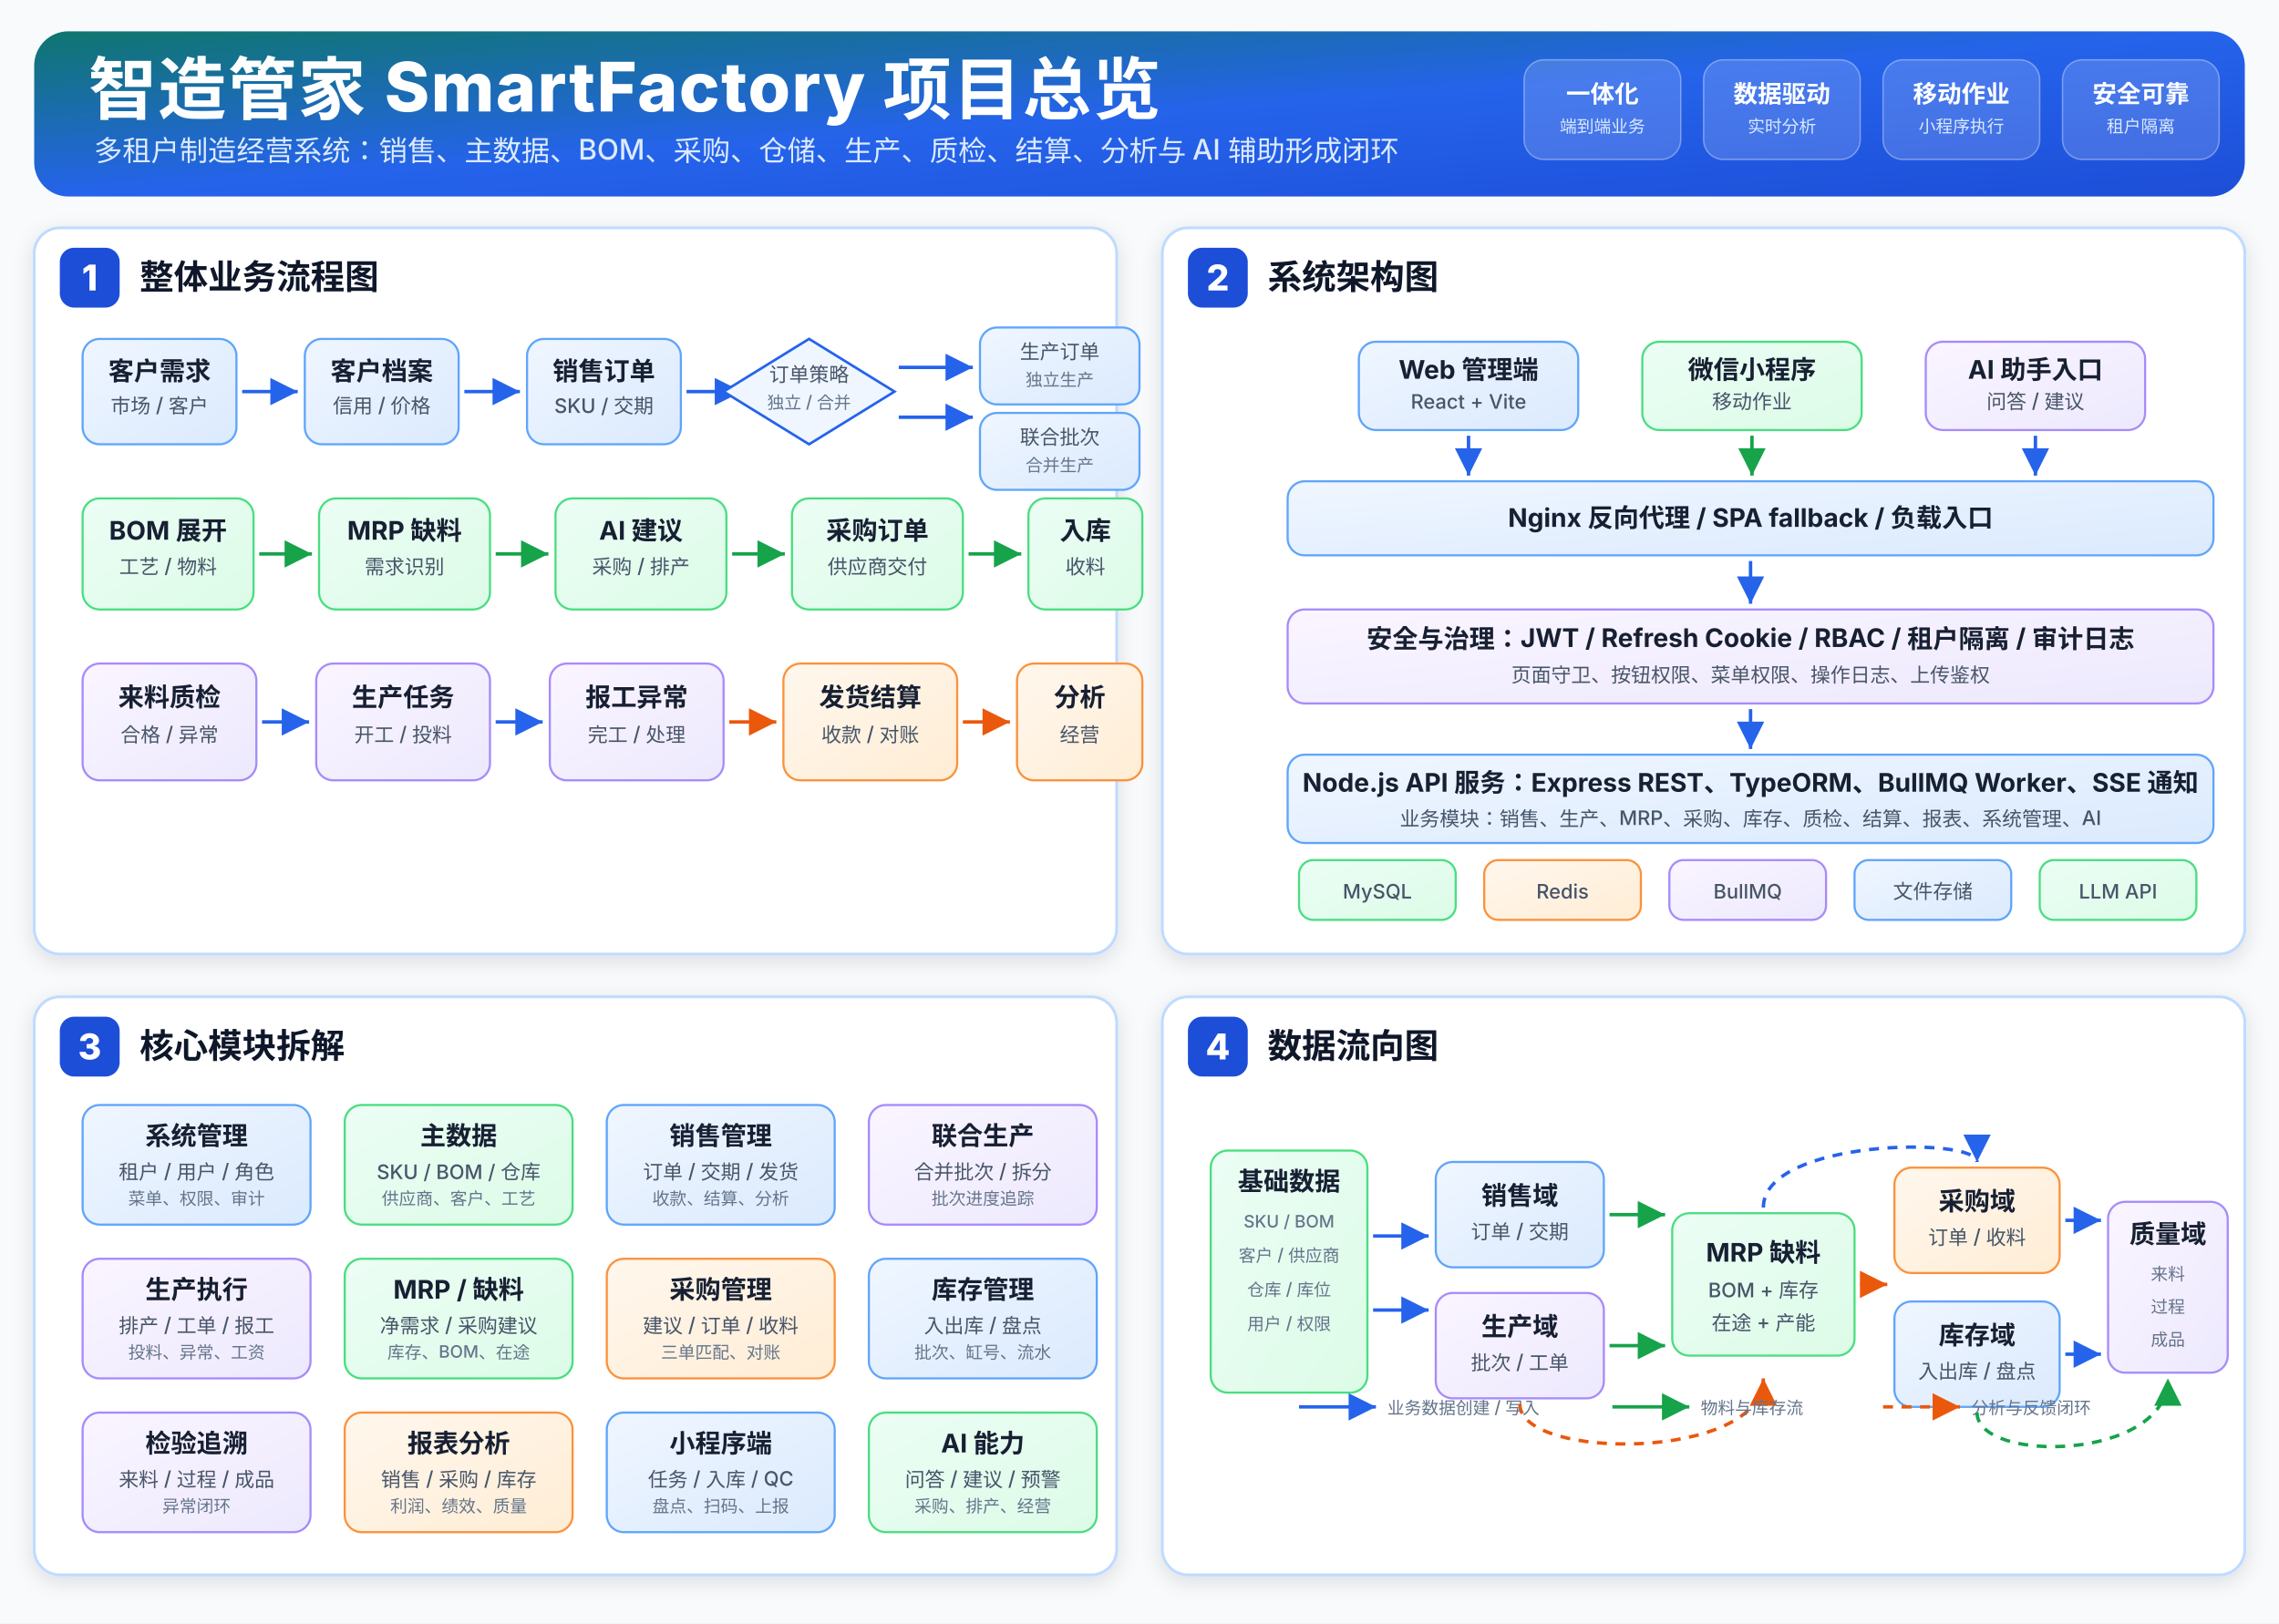
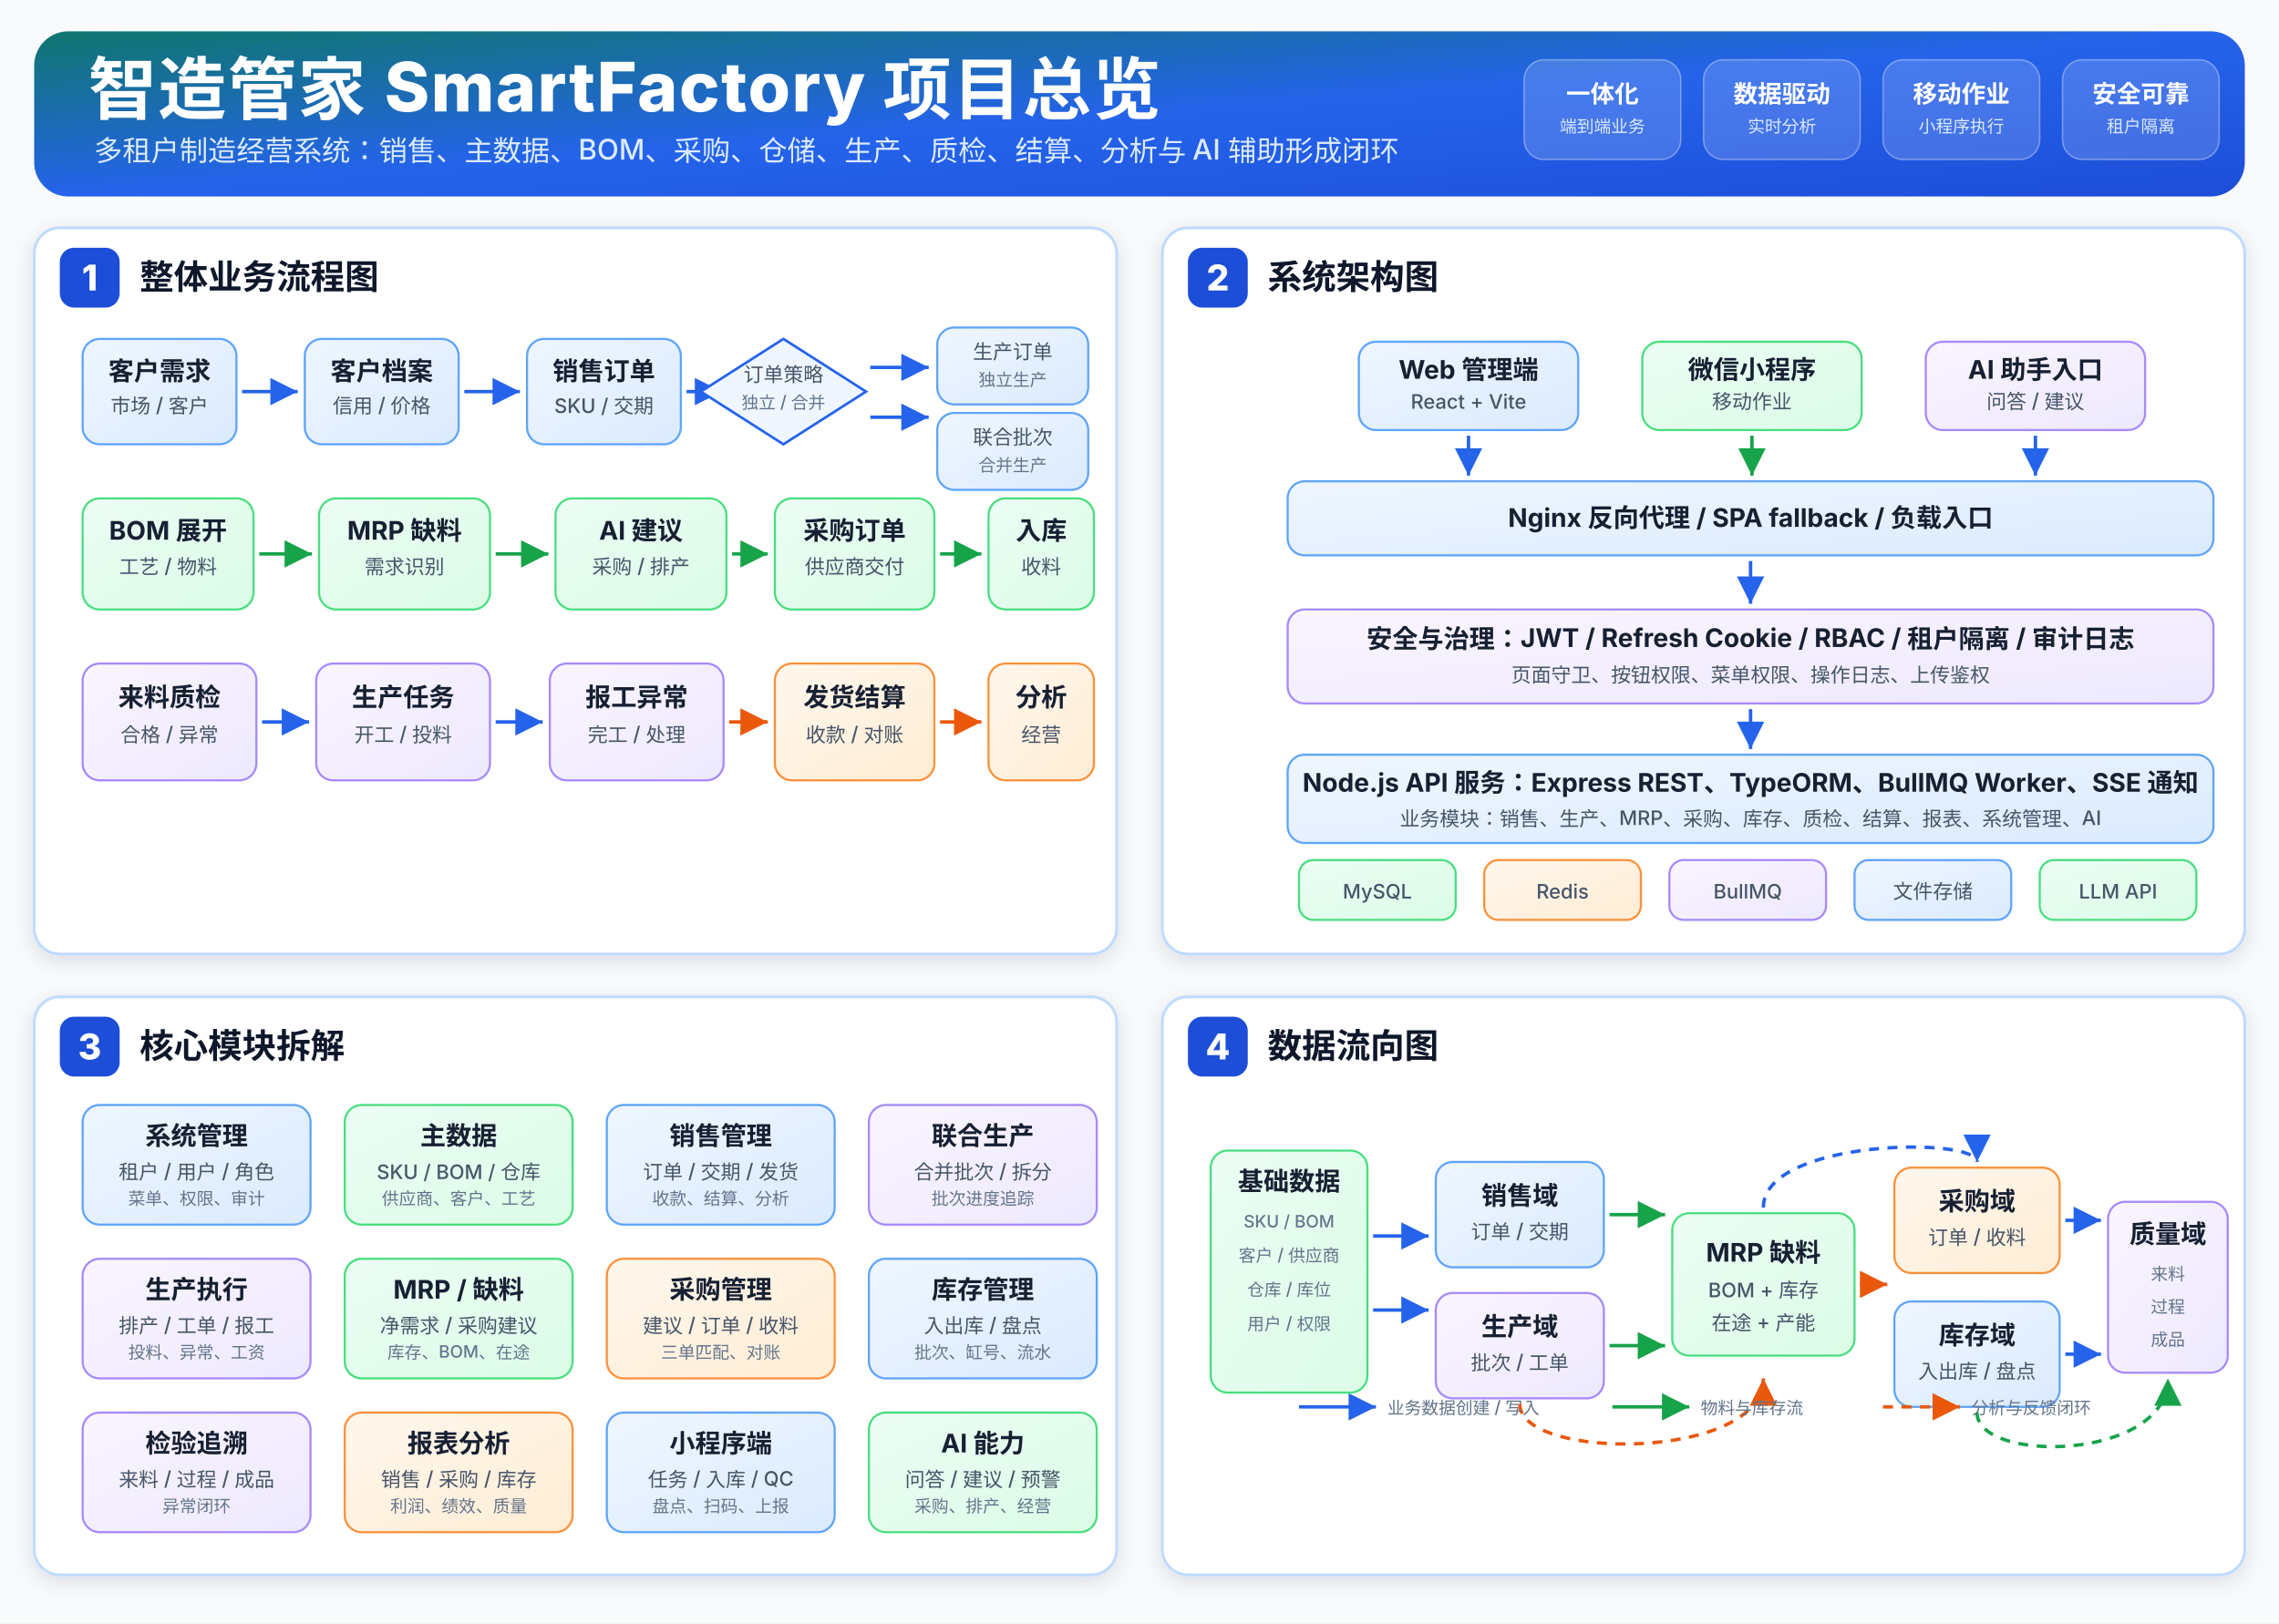
<svg xmlns="http://www.w3.org/2000/svg" width="1600" height="1140" viewBox="0 0 1600 1140" role="img" aria-labelledby="title desc">
  <defs>
    <linearGradient id="headerGradient" x1="0" x2="1" y1="0" y2="1">
      <stop offset="0%" stop-color="#0f766e" />
      <stop offset="50%" stop-color="#2563eb" />
      <stop offset="100%" stop-color="#1d4ed8" />
    </linearGradient>
    <linearGradient id="blueFill" x1="0" x2="1" y1="0" y2="1">
      <stop offset="0%" stop-color="#eff6ff" />
      <stop offset="100%" stop-color="#dbeafe" />
    </linearGradient>
    <linearGradient id="greenFill" x1="0" x2="1" y1="0" y2="1">
      <stop offset="0%" stop-color="#ecfdf5" />
      <stop offset="100%" stop-color="#dcfce7" />
    </linearGradient>
    <linearGradient id="orangeFill" x1="0" x2="1" y1="0" y2="1">
      <stop offset="0%" stop-color="#fff7ed" />
      <stop offset="100%" stop-color="#ffedd5" />
    </linearGradient>
    <linearGradient id="purpleFill" x1="0" x2="1" y1="0" y2="1">
      <stop offset="0%" stop-color="#faf5ff" />
      <stop offset="100%" stop-color="#ede9fe" />
    </linearGradient>
    <filter id="softShadow" x="-10%" y="-10%" width="120%" height="120%">
      <feDropShadow dx="0" dy="4" stdDeviation="7" flood-color="#0f172a" flood-opacity="0.12" />
    </filter>
    <marker id="arrowBlue" markerWidth="12" markerHeight="12" refX="10" refY="6" orient="auto" markerUnits="strokeWidth">
      <path d="M2,2 L10,6 L2,10 Z" fill="#2563eb" />
    </marker>
    <marker id="arrowGreen" markerWidth="12" markerHeight="12" refX="10" refY="6" orient="auto" markerUnits="strokeWidth">
      <path d="M2,2 L10,6 L2,10 Z" fill="#16a34a" />
    </marker>
    <marker id="arrowOrange" markerWidth="12" markerHeight="12" refX="10" refY="6" orient="auto" markerUnits="strokeWidth">
      <path d="M2,2 L10,6 L2,10 Z" fill="#ea580c" />
    </marker>
    <style>
      .bg { fill: #f8fafc; }
      .header { fill: url(#headerGradient); }
      .panel { fill: #ffffff; stroke: #bfdbfe; stroke-width: 2; filter: url(#softShadow); }
      .sectionTag { fill: #1d4ed8; }
      .sectionTitle { font: 700 24px -apple-system, BlinkMacSystemFont, "Segoe UI", sans-serif; fill: #0f172a; }
      .title { font: 800 48px -apple-system, BlinkMacSystemFont, "Segoe UI", sans-serif; fill: #ffffff; letter-spacing: 1px; }
      .subtitle { font: 500 20px -apple-system, BlinkMacSystemFont, "Segoe UI", sans-serif; fill: #dbeafe; }
      .pill { fill: rgba(255,255,255,0.16); stroke: rgba(255,255,255,0.35); stroke-width: 1; }
      .pillText { font: 700 17px -apple-system, BlinkMacSystemFont, "Segoe UI", sans-serif; fill: #ffffff; }
      .pillSub { font: 500 12px -apple-system, BlinkMacSystemFont, "Segoe UI", sans-serif; fill: #dbeafe; }
      .cardText { font: 700 18px -apple-system, BlinkMacSystemFont, "Segoe UI", sans-serif; fill: #172033; }
      .smallText { font: 500 14px -apple-system, BlinkMacSystemFont, "Segoe UI", sans-serif; fill: #475569; }
      .tinyText { font: 500 12px -apple-system, BlinkMacSystemFont, "Segoe UI", sans-serif; fill: #64748b; }
      .num { font: 800 25px -apple-system, BlinkMacSystemFont, "Segoe UI", sans-serif; fill: #ffffff; }
      .blueCard { fill: url(#blueFill); stroke: #60a5fa; stroke-width: 1.5; }
      .greenCard { fill: url(#greenFill); stroke: #4ade80; stroke-width: 1.5; }
      .orangeCard { fill: url(#orangeFill); stroke: #fb923c; stroke-width: 1.5; }
      .purpleCard { fill: url(#purpleFill); stroke: #a78bfa; stroke-width: 1.5; }
      .lineBlue { stroke: #2563eb; stroke-width: 2.4; fill: none; marker-end: url(#arrowBlue); }
      .lineGreen { stroke: #16a34a; stroke-width: 2.4; fill: none; marker-end: url(#arrowGreen); }
      .lineOrange { stroke: #ea580c; stroke-width: 2.4; fill: none; marker-end: url(#arrowOrange); }
      .dashed { stroke-dasharray: 7 6; }
      .icon { font: 800 24px -apple-system, BlinkMacSystemFont, "Segoe UI", sans-serif; fill: #1d4ed8; }
    </style>
  </defs>
  <rect class="bg" width="1600" height="1140" />
  <rect class="header" x="24" y="22" width="1552" height="116" rx="24" />
  <text class="title" x="62" y="80">智造管家 SmartFactory 项目总览</text>
  <text class="subtitle" x="66" y="113">多租户制造经营系统：销售、主数据、BOM、采购、仓储、生产、质检、结算、分析与 AI 辅助形成闭环</text>
  <g transform="translate(1070 42)">
    <rect class="pill" x="0" y="0" width="110" height="70" rx="14" />
    <text class="pillText" x="55" y="30" text-anchor="middle">一体化</text>
    <text class="pillSub" x="55" y="51" text-anchor="middle">端到端业务</text>
    <rect class="pill" x="126" y="0" width="110" height="70" rx="14" />
    <text class="pillText" x="181" y="30" text-anchor="middle">数据驱动</text>
    <text class="pillSub" x="181" y="51" text-anchor="middle">实时分析</text>
    <rect class="pill" x="252" y="0" width="110" height="70" rx="14" />
    <text class="pillText" x="307" y="30" text-anchor="middle">移动作业</text>
    <text class="pillSub" x="307" y="51" text-anchor="middle">小程序执行</text>
    <rect class="pill" x="378" y="0" width="110" height="70" rx="14" />
    <text class="pillText" x="433" y="30" text-anchor="middle">安全可靠</text>
    <text class="pillSub" x="433" y="51" text-anchor="middle">租户隔离</text>
  </g>
  <g transform="translate(24 160)">
    <rect class="panel" x="0" y="0" width="760" height="510" rx="18" />
    <rect class="sectionTag" x="18" y="14" width="42" height="42" rx="10" />
    <text class="num" x="39" y="44" text-anchor="middle">1</text>
    <text class="sectionTitle" x="74" y="43">整体业务流程图</text>
    <g transform="translate(34 78)">
      <rect class="blueCard" x="0" y="0" width="108" height="74" rx="12" />
      <text class="cardText" x="54" y="29" text-anchor="middle">客户需求</text>
      <text class="smallText" x="54" y="52" text-anchor="middle">市场 / 客户</text>
      <line class="lineBlue" x1="112" y1="37" x2="151" y2="37" />
      <rect class="blueCard" x="156" y="0" width="108" height="74" rx="12" />
      <text class="cardText" x="210" y="29" text-anchor="middle">客户档案</text>
      <text class="smallText" x="210" y="52" text-anchor="middle">信用 / 价格</text>
      <line class="lineBlue" x1="268" y1="37" x2="307" y2="37" />
      <rect class="blueCard" x="312" y="0" width="108" height="74" rx="12" />
      <text class="cardText" x="366" y="29" text-anchor="middle">销售订单</text>
      <text class="smallText" x="366" y="52" text-anchor="middle">SKU / 交期</text>
-       <line class="lineBlue" x1="424" y1="37" x2="463" y2="37" />
-       <polygon points="510,0 570,37 510,74 450,37" fill="#eff6ff" stroke="#2563eb" stroke-width="1.8" />
-       <text class="smallText" x="510" y="30" text-anchor="middle">订单策略</text>
-       <text class="tinyText" x="510" y="49" text-anchor="middle">独立 / 合并</text>
-       <line class="lineBlue" x1="573" y1="20" x2="625" y2="20" />
-       <line class="lineBlue" x1="573" y1="55" x2="625" y2="55" />
-       <rect class="blueCard" x="630" y="-8" width="112" height="54" rx="12" />
-       <text class="smallText" x="686" y="14" text-anchor="middle">生产订单</text>
-       <text class="tinyText" x="686" y="33" text-anchor="middle">独立生产</text>
-       <rect class="blueCard" x="630" y="52" width="112" height="54" rx="12" />
-       <text class="smallText" x="686" y="74" text-anchor="middle">联合批次</text>
-       <text class="tinyText" x="686" y="93" text-anchor="middle">合并生产</text>
+       <line class="lineBlue" x1="424" y1="37" x2="449" y2="37" />
+       <polygon points="492,0 550,37 492,74 434,37" fill="#eff6ff" stroke="#2563eb" stroke-width="1.8" />
+       <text class="smallText" x="492" y="30" text-anchor="middle">订单策略</text>
+       <text class="tinyText" x="492" y="49" text-anchor="middle">独立 / 合并</text>
+       <line class="lineBlue" x1="553" y1="20" x2="594" y2="20" />
+       <line class="lineBlue" x1="553" y1="55" x2="594" y2="55" />
+       <rect class="blueCard" x="600" y="-8" width="106" height="54" rx="12" />
+       <text class="smallText" x="653" y="14" text-anchor="middle">生产订单</text>
+       <text class="tinyText" x="653" y="33" text-anchor="middle">独立生产</text>
+       <rect class="blueCard" x="600" y="52" width="106" height="54" rx="12" />
+       <text class="smallText" x="653" y="74" text-anchor="middle">联合批次</text>
+       <text class="tinyText" x="653" y="93" text-anchor="middle">合并生产</text>
    </g>
    <g transform="translate(34 190)">
      <rect class="greenCard" x="0" y="0" width="120" height="78" rx="12" />
      <text class="cardText" x="60" y="29" text-anchor="middle">BOM 展开</text>
      <text class="smallText" x="60" y="53" text-anchor="middle">工艺 / 物料</text>
      <line class="lineGreen" x1="124" y1="39" x2="161" y2="39" />
      <rect class="greenCard" x="166" y="0" width="120" height="78" rx="12" />
      <text class="cardText" x="226" y="29" text-anchor="middle">MRP 缺料</text>
      <text class="smallText" x="226" y="53" text-anchor="middle">需求识别</text>
      <line class="lineGreen" x1="290" y1="39" x2="327" y2="39" />
      <rect class="greenCard" x="332" y="0" width="120" height="78" rx="12" />
      <text class="cardText" x="392" y="29" text-anchor="middle">AI 建议</text>
      <text class="smallText" x="392" y="53" text-anchor="middle">采购 / 排产</text>
-       <line class="lineGreen" x1="456" y1="39" x2="493" y2="39" />
-       <rect class="greenCard" x="498" y="0" width="120" height="78" rx="12" />
-       <text class="cardText" x="558" y="29" text-anchor="middle">采购订单</text>
-       <text class="smallText" x="558" y="53" text-anchor="middle">供应商交付</text>
-       <line class="lineGreen" x1="622" y1="39" x2="659" y2="39" />
-       <rect class="greenCard" x="664" y="0" width="80" height="78" rx="12" />
-       <text class="cardText" x="704" y="29" text-anchor="middle">入库</text>
-       <text class="smallText" x="704" y="53" text-anchor="middle">收料</text>
+       <line class="lineGreen" x1="456" y1="39" x2="481" y2="39" />
+       <rect class="greenCard" x="486" y="0" width="112" height="78" rx="12" />
+       <text class="cardText" x="542" y="29" text-anchor="middle">采购订单</text>
+       <text class="smallText" x="542" y="53" text-anchor="middle">供应商交付</text>
+       <line class="lineGreen" x1="602" y1="39" x2="631" y2="39" />
+       <rect class="greenCard" x="636" y="0" width="74" height="78" rx="12" />
+       <text class="cardText" x="673" y="29" text-anchor="middle">入库</text>
+       <text class="smallText" x="673" y="53" text-anchor="middle">收料</text>
    </g>
    <g transform="translate(34 306)">
      <rect class="purpleCard" x="0" y="0" width="122" height="82" rx="12" />
      <text class="cardText" x="61" y="30" text-anchor="middle">来料质检</text>
      <text class="smallText" x="61" y="55" text-anchor="middle">合格 / 异常</text>
      <line class="lineBlue" x1="126" y1="41" x2="159" y2="41" />
      <rect class="purpleCard" x="164" y="0" width="122" height="82" rx="12" />
      <text class="cardText" x="225" y="30" text-anchor="middle">生产任务</text>
      <text class="smallText" x="225" y="55" text-anchor="middle">开工 / 投料</text>
      <line class="lineBlue" x1="290" y1="41" x2="323" y2="41" />
      <rect class="purpleCard" x="328" y="0" width="122" height="82" rx="12" />
      <text class="cardText" x="389" y="30" text-anchor="middle">报工异常</text>
      <text class="smallText" x="389" y="55" text-anchor="middle">完工 / 处理</text>
-       <line class="lineOrange" x1="454" y1="41" x2="487" y2="41" />
-       <rect class="orangeCard" x="492" y="0" width="122" height="82" rx="12" />
-       <text class="cardText" x="553" y="30" text-anchor="middle">发货结算</text>
-       <text class="smallText" x="553" y="55" text-anchor="middle">收款 / 对账</text>
-       <line class="lineOrange" x1="618" y1="41" x2="651" y2="41" />
-       <rect class="orangeCard" x="656" y="0" width="88" height="82" rx="12" />
-       <text class="cardText" x="700" y="30" text-anchor="middle">分析</text>
-       <text class="smallText" x="700" y="55" text-anchor="middle">经营</text>
+       <line class="lineOrange" x1="454" y1="41" x2="481" y2="41" />
+       <rect class="orangeCard" x="486" y="0" width="112" height="82" rx="12" />
+       <text class="cardText" x="542" y="30" text-anchor="middle">发货结算</text>
+       <text class="smallText" x="542" y="55" text-anchor="middle">收款 / 对账</text>
+       <line class="lineOrange" x1="602" y1="41" x2="631" y2="41" />
+       <rect class="orangeCard" x="636" y="0" width="74" height="82" rx="12" />
+       <text class="cardText" x="673" y="30" text-anchor="middle">分析</text>
+       <text class="smallText" x="673" y="55" text-anchor="middle">经营</text>
    </g>
  </g>
  <g transform="translate(816 160)">
    <rect class="panel" x="0" y="0" width="760" height="510" rx="18" />
    <rect class="sectionTag" x="18" y="14" width="42" height="42" rx="10" />
    <text class="num" x="39" y="44" text-anchor="middle">2</text>
    <text class="sectionTitle" x="74" y="43">系统架构图</text>
    <g transform="translate(34 80)">
      <rect class="blueCard" x="104" y="0" width="154" height="62" rx="12" />
      <text class="cardText" x="181" y="26" text-anchor="middle">Web 管理端</text>
      <text class="smallText" x="181" y="47" text-anchor="middle">React + Vite</text>
      <rect class="greenCard" x="303" y="0" width="154" height="62" rx="12" />
      <text class="cardText" x="380" y="26" text-anchor="middle">微信小程序</text>
      <text class="smallText" x="380" y="47" text-anchor="middle">移动作业</text>
      <rect class="purpleCard" x="502" y="0" width="154" height="62" rx="12" />
      <text class="cardText" x="579" y="26" text-anchor="middle">AI 助手入口</text>
      <text class="smallText" x="579" y="47" text-anchor="middle">问答 / 建议</text>
      <line class="lineBlue" x1="181" y1="66" x2="181" y2="94" />
      <line class="lineGreen" x1="380" y1="66" x2="380" y2="94" />
      <line class="lineBlue" x1="579" y1="66" x2="579" y2="94" />
      <rect class="blueCard" x="54" y="98" width="650" height="52" rx="12" />
      <text class="cardText" x="379" y="130" text-anchor="middle">Nginx 反向代理 / SPA fallback / 负载入口</text>
      <line class="lineBlue" x1="379" y1="154" x2="379" y2="184" />
      <rect class="purpleCard" x="54" y="188" width="650" height="66" rx="12" />
      <text class="cardText" x="379" y="215" text-anchor="middle">安全与治理：JWT / Refresh Cookie / RBAC / 租户隔离 / 审计日志</text>
      <text class="smallText" x="379" y="239" text-anchor="middle">页面守卫、按钮权限、菜单权限、操作日志、上传鉴权</text>
      <line class="lineBlue" x1="379" y1="258" x2="379" y2="286" />
      <rect class="blueCard" x="54" y="290" width="650" height="62" rx="12" />
      <text class="cardText" x="379" y="316" text-anchor="middle">Node.js API 服务：Express REST、TypeORM、BullMQ Worker、SSE 通知</text>
      <text class="smallText" x="379" y="340" text-anchor="middle">业务模块：销售、生产、MRP、采购、库存、质检、结算、报表、系统管理、AI</text>
    </g>
    <g transform="translate(96 444)">
      <rect class="greenCard" x="0" y="0" width="110" height="42" rx="10" />
      <text class="smallText" x="55" y="27" text-anchor="middle">MySQL</text>
      <rect class="orangeCard" x="130" y="0" width="110" height="42" rx="10" />
      <text class="smallText" x="185" y="27" text-anchor="middle">Redis</text>
      <rect class="purpleCard" x="260" y="0" width="110" height="42" rx="10" />
      <text class="smallText" x="315" y="27" text-anchor="middle">BullMQ</text>
      <rect class="blueCard" x="390" y="0" width="110" height="42" rx="10" />
      <text class="smallText" x="445" y="27" text-anchor="middle">文件存储</text>
      <rect class="greenCard" x="520" y="0" width="110" height="42" rx="10" />
      <text class="smallText" x="575" y="27" text-anchor="middle">LLM API</text>
    </g>
  </g>
  <g transform="translate(24 700)">
    <rect class="panel" x="0" y="0" width="760" height="406" rx="18" />
    <rect class="sectionTag" x="18" y="14" width="42" height="42" rx="10" />
    <text class="num" x="39" y="44" text-anchor="middle">3</text>
    <text class="sectionTitle" x="74" y="43">核心模块拆解</text>
    <g transform="translate(34 76)">
      <rect class="blueCard" x="0" y="0" width="160" height="84" rx="12" />
      <text class="cardText" x="80" y="28" text-anchor="middle">系统管理</text>
      <text class="smallText" x="80" y="52" text-anchor="middle">租户 / 用户 / 角色</text>
      <text class="tinyText" x="80" y="70" text-anchor="middle">菜单、权限、审计</text>
      <rect class="greenCard" x="184" y="0" width="160" height="84" rx="12" />
      <text class="cardText" x="264" y="28" text-anchor="middle">主数据</text>
      <text class="smallText" x="264" y="52" text-anchor="middle">SKU / BOM / 仓库</text>
      <text class="tinyText" x="264" y="70" text-anchor="middle">供应商、客户、工艺</text>
      <rect class="blueCard" x="368" y="0" width="160" height="84" rx="12" />
      <text class="cardText" x="448" y="28" text-anchor="middle">销售管理</text>
      <text class="smallText" x="448" y="52" text-anchor="middle">订单 / 交期 / 发货</text>
      <text class="tinyText" x="448" y="70" text-anchor="middle">收款、结算、分析</text>
      <rect class="purpleCard" x="552" y="0" width="160" height="84" rx="12" />
      <text class="cardText" x="632" y="28" text-anchor="middle">联合生产</text>
      <text class="smallText" x="632" y="52" text-anchor="middle">合并批次 / 拆分</text>
      <text class="tinyText" x="632" y="70" text-anchor="middle">批次进度追踪</text>
      <rect class="purpleCard" x="0" y="108" width="160" height="84" rx="12" />
      <text class="cardText" x="80" y="136" text-anchor="middle">生产执行</text>
      <text class="smallText" x="80" y="160" text-anchor="middle">排产 / 工单 / 报工</text>
      <text class="tinyText" x="80" y="178" text-anchor="middle">投料、异常、工资</text>
      <rect class="greenCard" x="184" y="108" width="160" height="84" rx="12" />
      <text class="cardText" x="264" y="136" text-anchor="middle">MRP / 缺料</text>
      <text class="smallText" x="264" y="160" text-anchor="middle">净需求 / 采购建议</text>
      <text class="tinyText" x="264" y="178" text-anchor="middle">库存、BOM、在途</text>
      <rect class="orangeCard" x="368" y="108" width="160" height="84" rx="12" />
      <text class="cardText" x="448" y="136" text-anchor="middle">采购管理</text>
      <text class="smallText" x="448" y="160" text-anchor="middle">建议 / 订单 / 收料</text>
      <text class="tinyText" x="448" y="178" text-anchor="middle">三单匹配、对账</text>
      <rect class="blueCard" x="552" y="108" width="160" height="84" rx="12" />
      <text class="cardText" x="632" y="136" text-anchor="middle">库存管理</text>
      <text class="smallText" x="632" y="160" text-anchor="middle">入出库 / 盘点</text>
      <text class="tinyText" x="632" y="178" text-anchor="middle">批次、缸号、流水</text>
      <rect class="purpleCard" x="0" y="216" width="160" height="84" rx="12" />
      <text class="cardText" x="80" y="244" text-anchor="middle">检验追溯</text>
      <text class="smallText" x="80" y="268" text-anchor="middle">来料 / 过程 / 成品</text>
      <text class="tinyText" x="80" y="286" text-anchor="middle">异常闭环</text>
      <rect class="orangeCard" x="184" y="216" width="160" height="84" rx="12" />
      <text class="cardText" x="264" y="244" text-anchor="middle">报表分析</text>
      <text class="smallText" x="264" y="268" text-anchor="middle">销售 / 采购 / 库存</text>
      <text class="tinyText" x="264" y="286" text-anchor="middle">利润、绩效、质量</text>
      <rect class="blueCard" x="368" y="216" width="160" height="84" rx="12" />
      <text class="cardText" x="448" y="244" text-anchor="middle">小程序端</text>
      <text class="smallText" x="448" y="268" text-anchor="middle">任务 / 入库 / QC</text>
      <text class="tinyText" x="448" y="286" text-anchor="middle">盘点、扫码、上报</text>
      <rect class="greenCard" x="552" y="216" width="160" height="84" rx="12" />
      <text class="cardText" x="632" y="244" text-anchor="middle">AI 能力</text>
      <text class="smallText" x="632" y="268" text-anchor="middle">问答 / 建议 / 预警</text>
      <text class="tinyText" x="632" y="286" text-anchor="middle">采购、排产、经营</text>
    </g>
  </g>
  <g transform="translate(816 700)">
    <rect class="panel" x="0" y="0" width="760" height="406" rx="18" />
    <rect class="sectionTag" x="18" y="14" width="42" height="42" rx="10" />
    <text class="num" x="39" y="44" text-anchor="middle">4</text>
    <text class="sectionTitle" x="74" y="43">数据流向图</text>
    <g transform="translate(34 78)">
      <rect class="greenCard" x="0" y="30" width="110" height="170" rx="12" />
      <text class="cardText" x="55" y="58" text-anchor="middle">基础数据</text>
      <text class="tinyText" x="55" y="84" text-anchor="middle">SKU / BOM</text>
      <text class="tinyText" x="55" y="108" text-anchor="middle">客户 / 供应商</text>
      <text class="tinyText" x="55" y="132" text-anchor="middle">仓库 / 库位</text>
      <text class="tinyText" x="55" y="156" text-anchor="middle">用户 / 权限</text>
      <line class="lineBlue" x1="114" y1="90" x2="153" y2="90" />
      <line class="lineBlue" x1="114" y1="142" x2="153" y2="142" />
      <rect class="blueCard" x="158" y="38" width="118" height="74" rx="12" />
      <text class="cardText" x="217" y="68" text-anchor="middle">销售域</text>
      <text class="smallText" x="217" y="92" text-anchor="middle">订单 / 交期</text>
      <rect class="purpleCard" x="158" y="130" width="118" height="74" rx="12" />
      <text class="cardText" x="217" y="160" text-anchor="middle">生产域</text>
      <text class="smallText" x="217" y="184" text-anchor="middle">批次 / 工单</text>
      <line class="lineGreen" x1="280" y1="75" x2="319" y2="75" />
      <line class="lineGreen" x1="280" y1="167" x2="319" y2="167" />
      <rect class="greenCard" x="324" y="74" width="128" height="100" rx="12" />
      <text class="cardText" x="388" y="108" text-anchor="middle">MRP 缺料</text>
      <text class="smallText" x="388" y="133" text-anchor="middle">BOM + 库存</text>
      <text class="smallText" x="388" y="156" text-anchor="middle">在途 + 产能</text>
      <line class="lineOrange" x1="456" y1="124" x2="475" y2="124" />
      <rect class="orangeCard" x="480" y="42" width="116" height="74" rx="12" />
      <text class="cardText" x="538" y="72" text-anchor="middle">采购域</text>
      <text class="smallText" x="538" y="96" text-anchor="middle">订单 / 收料</text>
      <rect class="blueCard" x="480" y="136" width="116" height="74" rx="12" />
      <text class="cardText" x="538" y="166" text-anchor="middle">库存域</text>
      <text class="smallText" x="538" y="190" text-anchor="middle">入出库 / 盘点</text>
      <line class="lineBlue" x1="600" y1="79" x2="625" y2="79" />
      <line class="lineBlue" x1="600" y1="173" x2="625" y2="173" />
      <rect class="purpleCard" x="630" y="66" width="84" height="120" rx="12" />
      <text class="cardText" x="672" y="95" text-anchor="middle">质量域</text>
      <text class="tinyText" x="672" y="121" text-anchor="middle">来料</text>
      <text class="tinyText" x="672" y="144" text-anchor="middle">过程</text>
      <text class="tinyText" x="672" y="167" text-anchor="middle">成品</text>
      <path class="lineOrange dashed" d="M217 208 C217 248, 388 248, 388 190" />
      <path class="lineGreen dashed" d="M538 214 C538 250, 672 248, 672 190" />
      <path class="lineBlue dashed" d="M388 70 C388 22, 538 20, 538 38" />
    </g>
    <g transform="translate(96 288)">
      <line class="lineBlue" x1="0" y1="0" x2="54" y2="0" />
      <text class="tinyText" x="62" y="5">业务数据创建 / 写入</text>
      <line class="lineGreen" x1="220" y1="0" x2="274" y2="0" />
      <text class="tinyText" x="282" y="5">物料与库存流</text>
      <line class="lineOrange dashed" x1="410" y1="0" x2="464" y2="0" />
      <text class="tinyText" x="472" y="5">分析与反馈闭环</text>
    </g>
  </g>
</svg>
